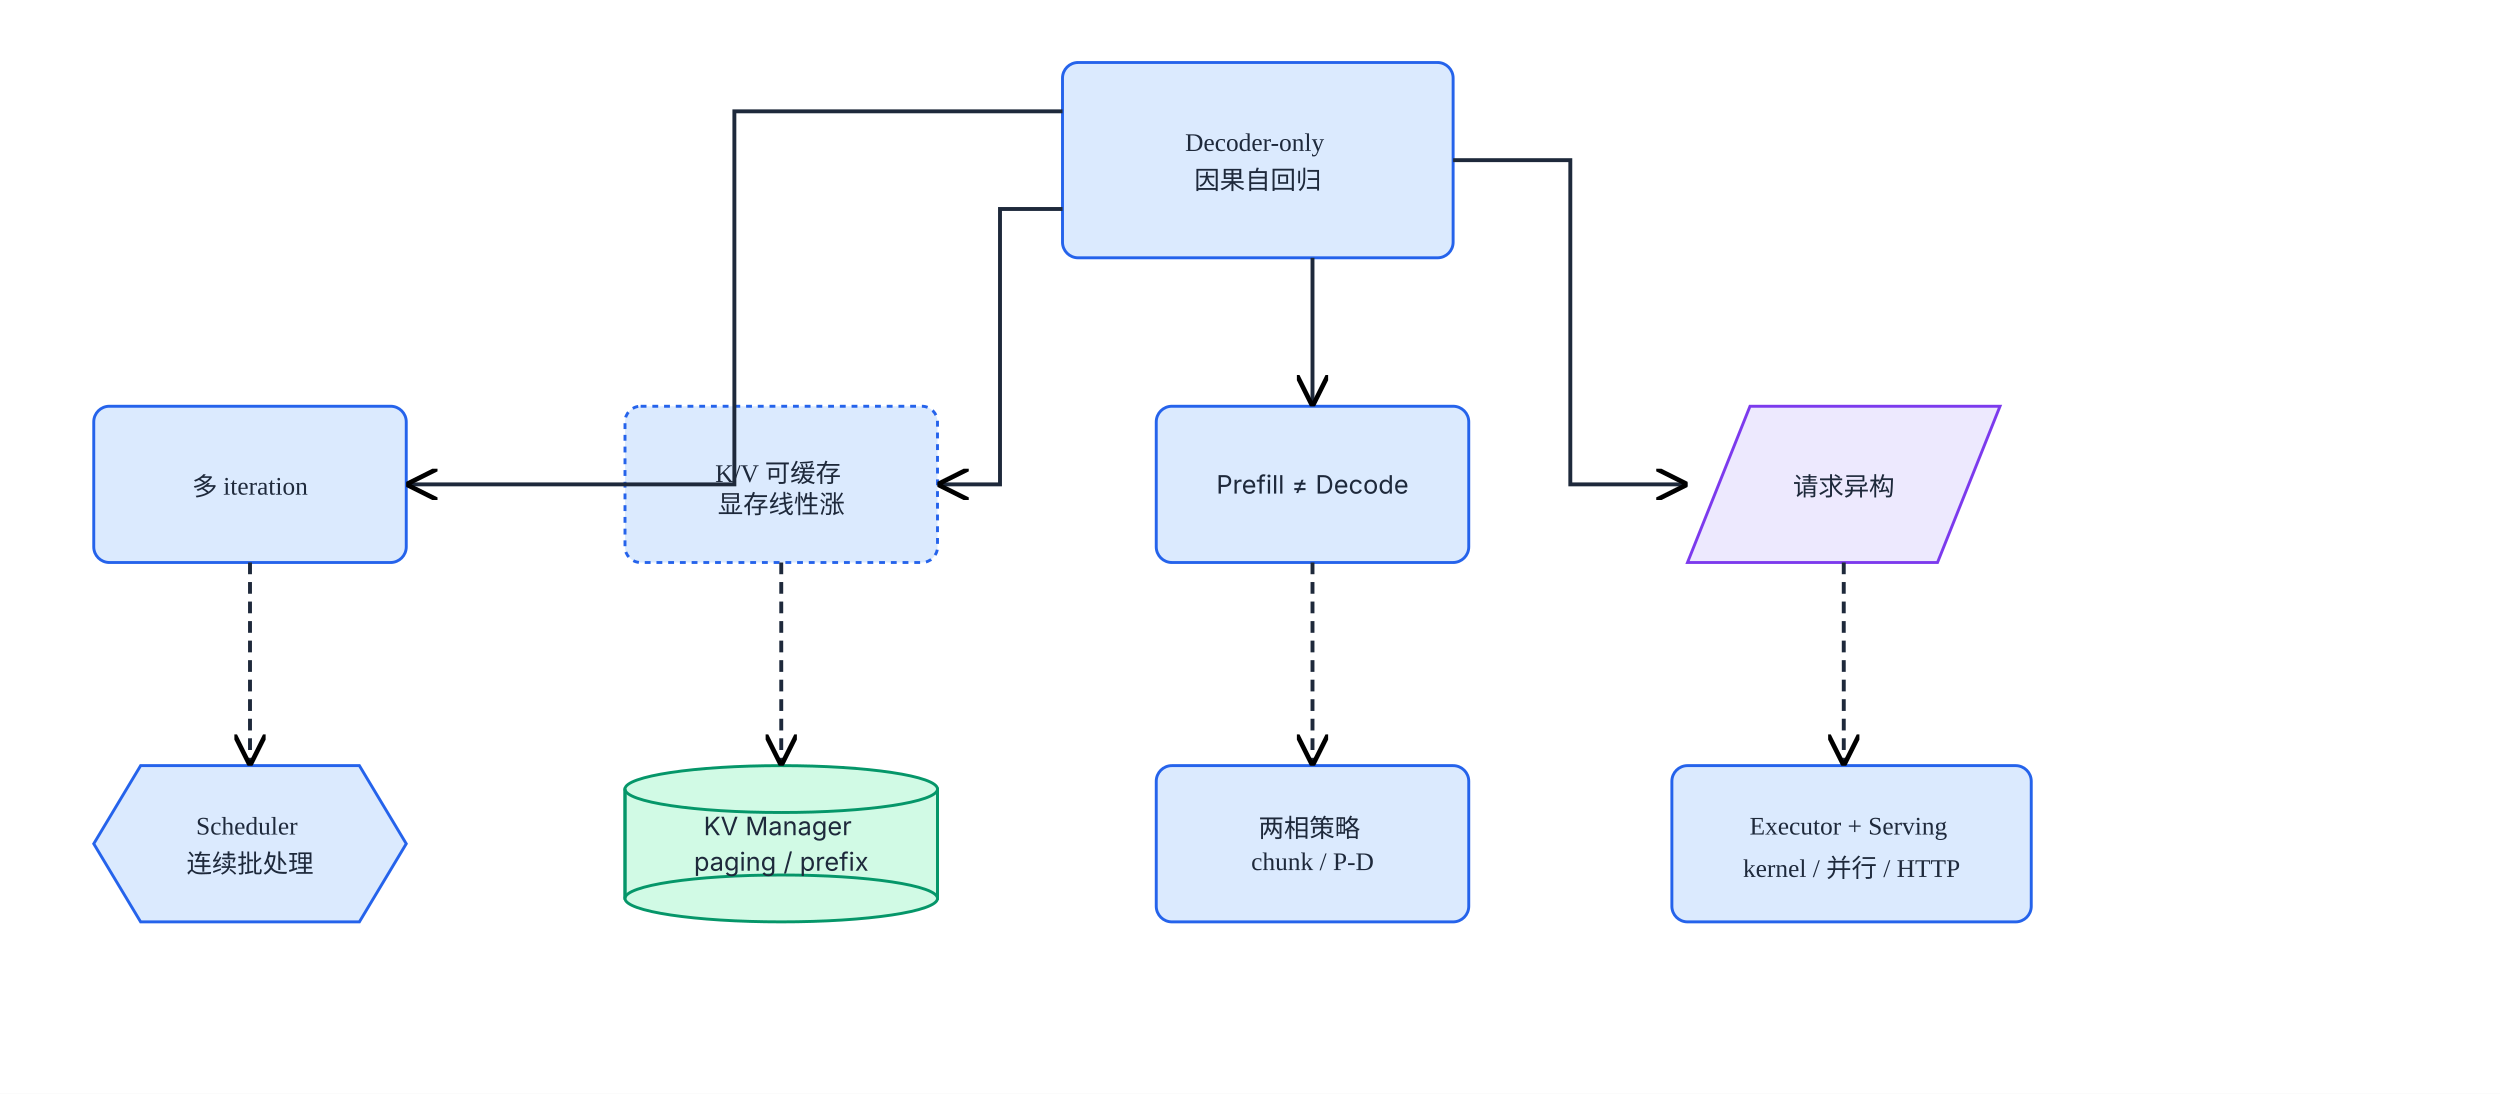
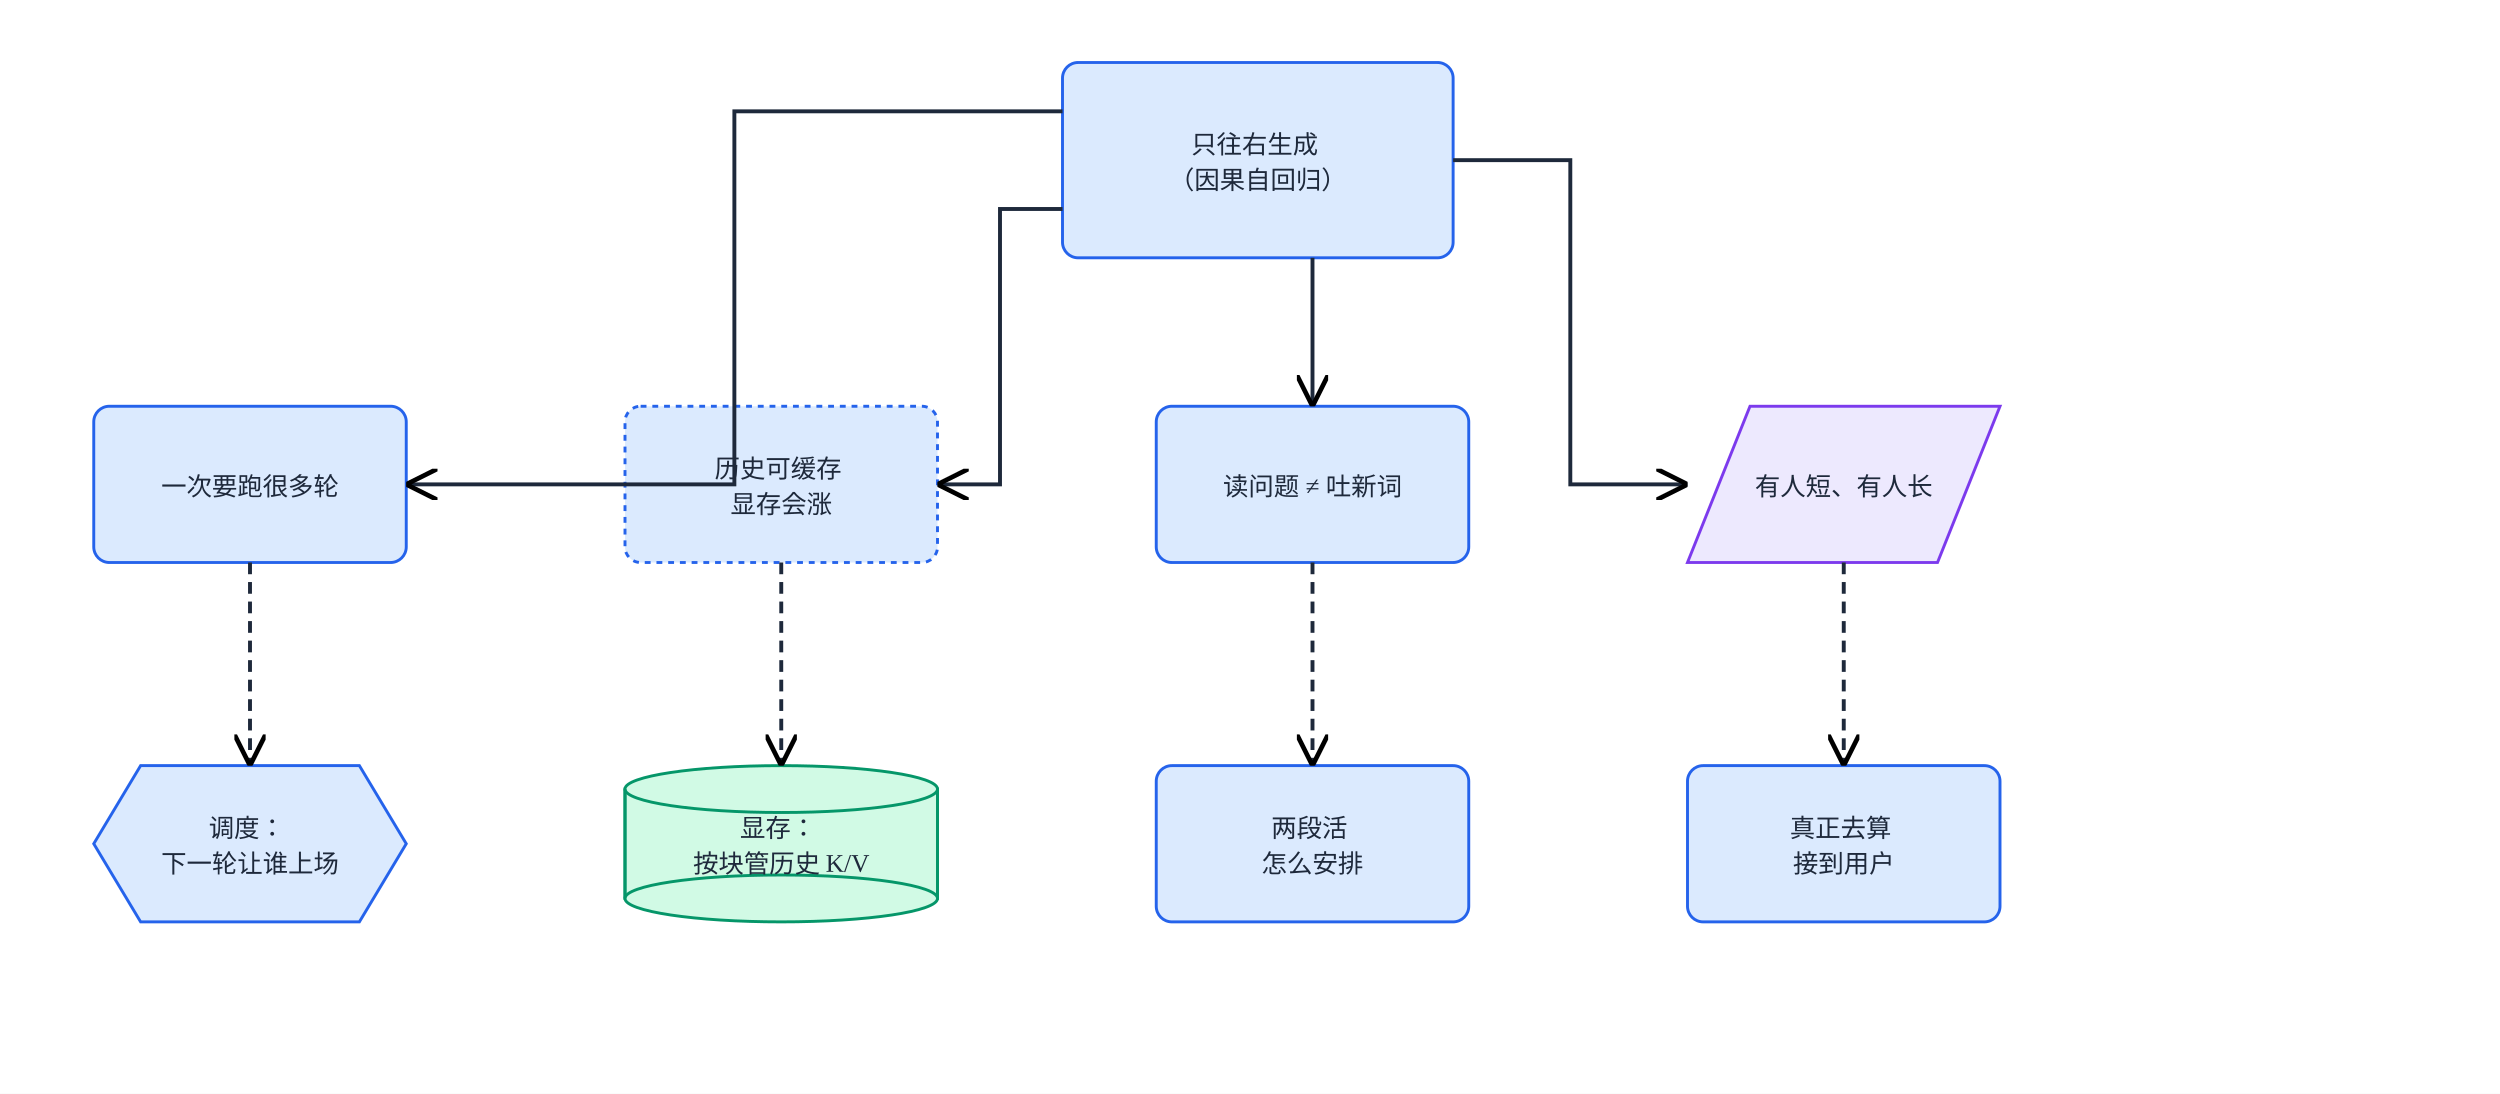
- <svg xmlns="http://www.w3.org/2000/svg" width="1280" height="560" viewBox="0 0 1280 560" data-drawio="PG14R3JhcGhNb2RlbCBkeD0iMTEyMCIgZHk9IjcyMCIgZ3JpZD0iMSIgZ3JpZFNpemU9IjgiIGd1aWRlcz0iMSIgdG9vbHRpcHM9IjEiIGNvbm5lY3Q9IjEiIGFycm93cz0iMSIgZm9sZD0iMSIgcGFnZT0iMSIgcGFnZVNjYWxlPSIxIiBwYWdlV2lkdGg9IjEyODAiIHBhZ2VIZWlnaHQ9IjU2MCIgbWF0aD0iMSIgYmFja2dyb3VuZD0iI0ZGRkZGRiI+PHJvb3Q+PG14Q2VsbCBpZD0iMCIvPjxteENlbGwgaWQ9IjEiIHBhcmVudD0iMCIvPjxteENlbGwgaWQ9IjIiIHZhbHVlPSJEZWNvZGVyLW9ubHkmbHQ7YnImZ3Q75Zug5p6c6Ieq5Zue5b2SIiBzdHlsZT0icm91bmRlZD0xO2FyY1NpemU9ODtodG1sPTE7d2hpdGVTcGFjZT13cmFwO2ZpbGxDb2xvcj0jREJFQUZFO3N0cm9rZUNvbG9yPSMyNTYzRUI7c3Ryb2tlV2lkdGg9MS41O2ZvbnRDb2xvcj0jMUUyOTNCO2ZvbnRTaXplPTEzO2ZvbnRGYW1pbHk9VGltZXMgTmV3IFJvbWFuLFNpbVN1bjt2ZXJ0aWNhbEFsaWduPW1pZGRsZTthbGlnbj1jZW50ZXIiIHZlcnRleD0iMSIgcGFyZW50PSIxIj48bXhHZW9tZXRyeSB4PSI1NDQiIHk9IjMyIiB3aWR0aD0iMjAwIiBoZWlnaHQ9IjEwMCIgYXM9Imdlb21ldHJ5Ii8+PC9teENlbGw+PG14Q2VsbCBpZD0iMyIgdmFsdWU9IuWkmiBpdGVyYXRpb24iIHN0eWxlPSJyb3VuZGVkPTE7YXJjU2l6ZT04O2h0bWw9MTt3aGl0ZVNwYWNlPXdyYXA7ZmlsbENvbG9yPSNEQkVBRkU7c3Ryb2tlQ29sb3I9IzI1NjNFQjtzdHJva2VXaWR0aD0xLjU7Zm9udENvbG9yPSMxRTI5M0I7Zm9udFNpemU9MTM7Zm9udEZhbWlseT1UaW1lcyBOZXcgUm9tYW4sU2ltU3VuO3ZlcnRpY2FsQWxpZ249bWlkZGxlO2FsaWduPWNlbnRlciIgdmVydGV4PSIxIiBwYXJlbnQ9IjEiPjxteEdlb21ldHJ5IHg9IjQ4IiB5PSIyMDgiIHdpZHRoPSIxNjAiIGhlaWdodD0iODAiIGFzPSJnZW9tZXRyeSIvPjwvbXhDZWxsPjxteENlbGwgaWQ9IjQiIHZhbHVlPSJLL1Yg5Y+v57yT5a2YJmx0O2JyJmd0O+aYvuWtmOe6v+aAp+a2qCIgc3R5bGU9InJvdW5kZWQ9MTthcmNTaXplPTg7ZGFzaGVkPTE7aHRtbD0xO3doaXRlU3BhY2U9d3JhcDtmaWxsQ29sb3I9I0RCRUFGRTtzdHJva2VDb2xvcj0jMjU2M0VCO3N0cm9rZVdpZHRoPTEuNTtmb250Q29sb3I9IzFFMjkzQjtmb250U2l6ZT0xMztmb250RmFtaWx5PVRpbWVzIE5ldyBSb21hbixTaW1TdW47dmVydGljYWxBbGlnbj1taWRkbGU7YWxpZ249Y2VudGVyIiB2ZXJ0ZXg9IjEiIHBhcmVudD0iMSI+PG14R2VvbWV0cnkgeD0iMzIwIiB5PSIyMDgiIHdpZHRoPSIxNjAiIGhlaWdodD0iODAiIGFzPSJnZW9tZXRyeSIvPjwvbXhDZWxsPjxteENlbGwgaWQ9IjUiIHZhbHVlPSJQcmVmaWxsIOKJoCBEZWNvZGUiIHN0eWxlPSJyb3VuZGVkPTE7YXJjU2l6ZT04O2h0bWw9MTt3aGl0ZVNwYWNlPXdyYXA7ZmlsbENvbG9yPSNEQkVBRkU7c3Ryb2tlQ29sb3I9IzI1NjNFQjtzdHJva2VXaWR0aD0xLjU7Zm9udENvbG9yPSMxRTI5M0I7Zm9udFNpemU9MTM7Zm9udEZhbWlseT1JbnRlciwgUm9ib3RvLCBzeXN0ZW0tdWksIC1hcHBsZS1zeXN0ZW0sIHNhbnMtc2VyaWY7dmVydGljYWxBbGlnbj1taWRkbGU7YWxpZ249Y2VudGVyIiB2ZXJ0ZXg9IjEiIHBhcmVudD0iMSI+PG14R2VvbWV0cnkgeD0iNTkyIiB5PSIyMDgiIHdpZHRoPSIxNjAiIGhlaWdodD0iODAiIGFzPSJnZW9tZXRyeSIvPjwvbXhDZWxsPjxteENlbGwgaWQ9IjYiIHZhbHVlPSLor7fmsYLlvILmnoQiIHN0eWxlPSJzaGFwZT1wYXJhbGxlbG9ncmFtO3BlcmltZXRlcj1wYXJhbGxlbG9ncmFtUGVyaW1ldGVyO2ZpeGVkU2l6ZT0xO2h0bWw9MTt3aGl0ZVNwYWNlPXdyYXA7ZmlsbENvbG9yPSNFREU5RkU7c3Ryb2tlQ29sb3I9IzdDM0FFRDtzdHJva2VXaWR0aD0xLjU7Zm9udENvbG9yPSMxRTI5M0I7Zm9udFNpemU9MTM7Zm9udEZhbWlseT1UaW1lcyBOZXcgUm9tYW4sU2ltU3VuO3ZlcnRpY2FsQWxpZ249bWlkZGxlO2FsaWduPWNlbnRlciIgdmVydGV4PSIxIiBwYXJlbnQ9IjEiPjxteEdlb21ldHJ5IHg9Ijg2NCIgeT0iMjA4IiB3aWR0aD0iMTYwIiBoZWlnaHQ9IjgwIiBhcz0iZ2VvbWV0cnkiLz48L214Q2VsbD48bXhDZWxsIGlkPSI3IiB2YWx1ZT0iU2NoZWR1bGVyJmx0O2JyJmd0O+i/nue7reaJueWkhOeQhiIgc3R5bGU9InNoYXBlPWhleGFnb247cGVyaW1ldGVyPWhleGFnb25QZXJpbWV0ZXIyO2h0bWw9MTt3aGl0ZVNwYWNlPXdyYXA7ZmlsbENvbG9yPSNEQkVBRkU7c3Ryb2tlQ29sb3I9IzI1NjNFQjtzdHJva2VXaWR0aD0xLjU7Zm9udENvbG9yPSMxRTI5M0I7Zm9udFNpemU9MTM7Zm9udEZhbWlseT1UaW1lcyBOZXcgUm9tYW4sU2ltU3VuO3ZlcnRpY2FsQWxpZ249bWlkZGxlO2FsaWduPWNlbnRlciIgdmVydGV4PSIxIiBwYXJlbnQ9IjEiPjxteEdlb21ldHJ5IHg9IjQ4IiB5PSIzOTIiIHdpZHRoPSIxNjAiIGhlaWdodD0iODAiIGFzPSJnZW9tZXRyeSIvPjwvbXhDZWxsPjxteENlbGwgaWQ9IjgiIHZhbHVlPSJLViBNYW5hZ2VyJmx0O2JyJmd0O3BhZ2luZyAvIHByZWZpeCIgc3R5bGU9InNoYXBlPWN5bGluZGVyMztib3VuZGVkTGJsPTE7YmFja2dyb3VuZE91dGxpbmU9MTtzaXplPTE1O2h0bWw9MTt3aGl0ZVNwYWNlPXdyYXA7ZmlsbENvbG9yPSNEMUZBRTU7c3Ryb2tlQ29sb3I9IzA1OTY2OTtzdHJva2VXaWR0aD0xLjU7Zm9udENvbG9yPSMxRTI5M0I7Zm9udFNpemU9MTM7Zm9udEZhbWlseT1JbnRlciwgUm9ib3RvLCBzeXN0ZW0tdWksIC1hcHBsZS1zeXN0ZW0sIHNhbnMtc2VyaWY7dmVydGljYWxBbGlnbj1taWRkbGU7YWxpZ249Y2VudGVyIiB2ZXJ0ZXg9IjEiIHBhcmVudD0iMSI+PG14R2VvbWV0cnkgeD0iMzIwIiB5PSIzOTIiIHdpZHRoPSIxNjAiIGhlaWdodD0iODAiIGFzPSJnZW9tZXRyeSIvPjwvbXhDZWxsPjxteENlbGwgaWQ9IjkiIHZhbHVlPSLkuKTnm7jnrZbnlaUmbHQ7YnImZ3Q7Y2h1bmsgLyBQLUQiIHN0eWxlPSJyb3VuZGVkPTE7YXJjU2l6ZT04O2h0bWw9MTt3aGl0ZVNwYWNlPXdyYXA7ZmlsbENvbG9yPSNEQkVBRkU7c3Ryb2tlQ29sb3I9IzI1NjNFQjtzdHJva2VXaWR0aD0xLjU7Zm9udENvbG9yPSMxRTI5M0I7Zm9udFNpemU9MTM7Zm9udEZhbWlseT1UaW1lcyBOZXcgUm9tYW4sU2ltU3VuO3ZlcnRpY2FsQWxpZ249bWlkZGxlO2FsaWduPWNlbnRlciIgdmVydGV4PSIxIiBwYXJlbnQ9IjEiPjxteEdlb21ldHJ5IHg9IjU5MiIgeT0iMzkyIiB3aWR0aD0iMTYwIiBoZWlnaHQ9IjgwIiBhcz0iZ2VvbWV0cnkiLz48L214Q2VsbD48bXhDZWxsIGlkPSIxMCIgdmFsdWU9IkV4ZWN1dG9yICsgU2VydmluZyZsdDticiZndDtrZXJuZWwgLyDlubbooYwgLyBIVFRQIiBzdHlsZT0icm91bmRlZD0xO2FyY1NpemU9ODtodG1sPTE7d2hpdGVTcGFjZT13cmFwO2ZpbGxDb2xvcj0jREJFQUZFO3N0cm9rZUNvbG9yPSMyNTYzRUI7c3Ryb2tlV2lkdGg9MS41O2ZvbnRDb2xvcj0jMUUyOTNCO2ZvbnRTaXplPTEzO2ZvbnRGYW1pbHk9VGltZXMgTmV3IFJvbWFuLFNpbVN1bjt2ZXJ0aWNhbEFsaWduPW1pZGRsZTthbGlnbj1jZW50ZXIiIHZlcnRleD0iMSIgcGFyZW50PSIxIj48bXhHZW9tZXRyeSB4PSI4NTYiIHk9IjM5MiIgd2lkdGg9IjE4NCIgaGVpZ2h0PSI4MCIgYXM9Imdlb21ldHJ5Ii8+PC9teENlbGw+PG14Q2VsbCBpZD0iMTEiIHZhbHVlPSIiIHN0eWxlPSJlZGdlU3R5bGU9b3J0aG9nb25hbEVkZ2VTdHlsZTtyb3VuZGVkPTA7b3J0aG9nb25hbExvb3A9MTtqZXR0eVNpemU9YXV0bztodG1sPTE7c3Ryb2tlQ29sb3I9IzFFMjkzQjtzdHJva2VXaWR0aD0yO2VuZEFycm93PW9wZW47ZW5kRmlsbD0wO2VuZFNpemU9MTI7ZXhpdFg9MDtleGl0WT0wLjI1O2V4aXREeD0wO2V4aXREeT0wO2VudHJ5WD0xO2VudHJ5WT0wLjU7ZW50cnlEeD0wO2VudHJ5RHk9MDtqdW1wU3R5bGU9YXJjO2p1bXBTaXplPTgiIGVkZ2U9IjEiIHBhcmVudD0iMSIgc291cmNlPSIyIiB0YXJnZXQ9IjMiPjxteEdlb21ldHJ5IHJlbGF0aXZlPSIxIiBhcz0iZ2VvbWV0cnkiPjwvbXhHZW9tZXRyeT48L214Q2VsbD48bXhDZWxsIGlkPSIxMiIgdmFsdWU9IiIgc3R5bGU9ImVkZ2VTdHlsZT1vcnRob2dvbmFsRWRnZVN0eWxlO3JvdW5kZWQ9MDtvcnRob2dvbmFsTG9vcD0xO2pldHR5U2l6ZT1hdXRvO2h0bWw9MTtzdHJva2VDb2xvcj0jMUUyOTNCO3N0cm9rZVdpZHRoPTI7ZW5kQXJyb3c9b3BlbjtlbmRGaWxsPTA7ZW5kU2l6ZT0xMjtleGl0WD0wO2V4aXRZPTAuNzU7ZXhpdER4PTA7ZXhpdER5PTA7ZW50cnlYPTE7ZW50cnlZPTAuNTtlbnRyeUR4PTA7ZW50cnlEeT0wO2p1bXBTdHlsZT1hcmM7anVtcFNpemU9OCIgZWRnZT0iMSIgcGFyZW50PSIxIiBzb3VyY2U9IjIiIHRhcmdldD0iNCI+PG14R2VvbWV0cnkgcmVsYXRpdmU9IjEiIGFzPSJnZW9tZXRyeSI+PC9teEdlb21ldHJ5PjwvbXhDZWxsPjxteENlbGwgaWQ9IjEzIiB2YWx1ZT0iIiBzdHlsZT0iZWRnZVN0eWxlPW9ydGhvZ29uYWxFZGdlU3R5bGU7cm91bmRlZD0wO29ydGhvZ29uYWxMb29wPTE7amV0dHlTaXplPWF1dG87aHRtbD0xO3N0cm9rZUNvbG9yPSMxRTI5M0I7c3Ryb2tlV2lkdGg9MjtlbmRBcnJvdz1vcGVuO2VuZEZpbGw9MDtlbmRTaXplPTEyO2V4aXRYPTAuNjQ7ZXhpdFk9MTtleGl0RHg9MDtleGl0RHk9MDtlbnRyeVg9MC41O2VudHJ5WT0wO2VudHJ5RHg9MDtlbnRyeUR5PTA7anVtcFN0eWxlPWFyYztqdW1wU2l6ZT04IiBlZGdlPSIxIiBwYXJlbnQ9IjEiIHNvdXJjZT0iMiIgdGFyZ2V0PSI1Ij48bXhHZW9tZXRyeSByZWxhdGl2ZT0iMSIgYXM9Imdlb21ldHJ5Ij48L214R2VvbWV0cnk+PC9teENlbGw+PG14Q2VsbCBpZD0iMTQiIHZhbHVlPSIiIHN0eWxlPSJlZGdlU3R5bGU9b3J0aG9nb25hbEVkZ2VTdHlsZTtyb3VuZGVkPTA7b3J0aG9nb25hbExvb3A9MTtqZXR0eVNpemU9YXV0bztodG1sPTE7c3Ryb2tlQ29sb3I9IzFFMjkzQjtzdHJva2VXaWR0aD0yO2VuZEFycm93PW9wZW47ZW5kRmlsbD0wO2VuZFNpemU9MTI7ZXhpdFg9MTtleGl0WT0wLjU7ZXhpdER4PTA7ZXhpdER5PTA7ZW50cnlYPTA7ZW50cnlZPTAuNTtlbnRyeUR4PTA7ZW50cnlEeT0wO2p1bXBTdHlsZT1hcmM7anVtcFNpemU9OCIgZWRnZT0iMSIgcGFyZW50PSIxIiBzb3VyY2U9IjIiIHRhcmdldD0iNiI+PG14R2VvbWV0cnkgcmVsYXRpdmU9IjEiIGFzPSJnZW9tZXRyeSI+PC9teEdlb21ldHJ5PjwvbXhDZWxsPjxteENlbGwgaWQ9IjE1IiB2YWx1ZT0iIiBzdHlsZT0iZWRnZVN0eWxlPW9ydGhvZ29uYWxFZGdlU3R5bGU7cm91bmRlZD0wO29ydGhvZ29uYWxMb29wPTE7amV0dHlTaXplPWF1dG87aHRtbD0xO3N0cm9rZUNvbG9yPSMxRTI5M0I7c3Ryb2tlV2lkdGg9MjtlbmRBcnJvdz1vcGVuO2VuZEZpbGw9MDtlbmRTaXplPTEyO2V4aXRYPTAuNTtleGl0WT0xO2V4aXREeD0wO2V4aXREeT0wO2VudHJ5WD0wLjU7ZW50cnlZPTA7ZW50cnlEeD0wO2VudHJ5RHk9MDtkYXNoZWQ9MTtkYXNoUGF0dGVybj02IDQ7anVtcFN0eWxlPWFyYztqdW1wU2l6ZT04IiBlZGdlPSIxIiBwYXJlbnQ9IjEiIHNvdXJjZT0iMyIgdGFyZ2V0PSI3Ij48bXhHZW9tZXRyeSByZWxhdGl2ZT0iMSIgYXM9Imdlb21ldHJ5Ij48L214R2VvbWV0cnk+PC9teENlbGw+PG14Q2VsbCBpZD0iMTYiIHZhbHVlPSIiIHN0eWxlPSJlZGdlU3R5bGU9b3J0aG9nb25hbEVkZ2VTdHlsZTtyb3VuZGVkPTA7b3J0aG9nb25hbExvb3A9MTtqZXR0eVNpemU9YXV0bztodG1sPTE7c3Ryb2tlQ29sb3I9IzFFMjkzQjtzdHJva2VXaWR0aD0yO2VuZEFycm93PW9wZW47ZW5kRmlsbD0wO2VuZFNpemU9MTI7ZXhpdFg9MC41O2V4aXRZPTE7ZXhpdER4PTA7ZXhpdER5PTA7ZW50cnlYPTAuNTtlbnRyeVk9MDtlbnRyeUR4PTA7ZW50cnlEeT0wO2Rhc2hlZD0xO2Rhc2hQYXR0ZXJuPTYgNDtqdW1wU3R5bGU9YXJjO2p1bXBTaXplPTgiIGVkZ2U9IjEiIHBhcmVudD0iMSIgc291cmNlPSI0IiB0YXJnZXQ9IjgiPjxteEdlb21ldHJ5IHJlbGF0aXZlPSIxIiBhcz0iZ2VvbWV0cnkiPjwvbXhHZW9tZXRyeT48L214Q2VsbD48bXhDZWxsIGlkPSIxNyIgdmFsdWU9IiIgc3R5bGU9ImVkZ2VTdHlsZT1vcnRob2dvbmFsRWRnZVN0eWxlO3JvdW5kZWQ9MDtvcnRob2dvbmFsTG9vcD0xO2pldHR5U2l6ZT1hdXRvO2h0bWw9MTtzdHJva2VDb2xvcj0jMUUyOTNCO3N0cm9rZVdpZHRoPTI7ZW5kQXJyb3c9b3BlbjtlbmRGaWxsPTA7ZW5kU2l6ZT0xMjtleGl0WD0wLjU7ZXhpdFk9MTtleGl0RHg9MDtleGl0RHk9MDtlbnRyeVg9MC41O2VudHJ5WT0wO2VudHJ5RHg9MDtlbnRyeUR5PTA7ZGFzaGVkPTE7ZGFzaFBhdHRlcm49NiA0O2p1bXBTdHlsZT1hcmM7anVtcFNpemU9OCIgZWRnZT0iMSIgcGFyZW50PSIxIiBzb3VyY2U9IjUiIHRhcmdldD0iOSI+PG14R2VvbWV0cnkgcmVsYXRpdmU9IjEiIGFzPSJnZW9tZXRyeSI+PC9teEdlb21ldHJ5PjwvbXhDZWxsPjxteENlbGwgaWQ9IjE4IiB2YWx1ZT0iIiBzdHlsZT0iZWRnZVN0eWxlPW9ydGhvZ29uYWxFZGdlU3R5bGU7cm91bmRlZD0wO29ydGhvZ29uYWxMb29wPTE7amV0dHlTaXplPWF1dG87aHRtbD0xO3N0cm9rZUNvbG9yPSMxRTI5M0I7c3Ryb2tlV2lkdGg9MjtlbmRBcnJvdz1vcGVuO2VuZEZpbGw9MDtlbmRTaXplPTEyO2V4aXRYPTAuNTtleGl0WT0xO2V4aXREeD0wO2V4aXREeT0wO2VudHJ5WD0wLjQ3ODM7ZW50cnlZPTA7ZW50cnlEeD0wO2VudHJ5RHk9MDtkYXNoZWQ9MTtkYXNoUGF0dGVybj02IDQ7anVtcFN0eWxlPWFyYztqdW1wU2l6ZT04IiBlZGdlPSIxIiBwYXJlbnQ9IjEiIHNvdXJjZT0iNiIgdGFyZ2V0PSIxMCI+PG14R2VvbWV0cnkgcmVsYXRpdmU9IjEiIGFzPSJnZW9tZXRyeSI+PC9teEdlb21ldHJ5PjwvbXhDZWxsPjwvcm9vdD48L214R3JhcGhNb2RlbD4=">
+ <svg xmlns="http://www.w3.org/2000/svg" width="1280" height="560" viewBox="0 0 1280 560" data-drawio="PG14R3JhcGhNb2RlbCBkeD0iMTEyMCIgZHk9IjcyMCIgZ3JpZD0iMSIgZ3JpZFNpemU9IjgiIGd1aWRlcz0iMSIgdG9vbHRpcHM9IjEiIGNvbm5lY3Q9IjEiIGFycm93cz0iMSIgZm9sZD0iMSIgcGFnZT0iMSIgcGFnZVNjYWxlPSIxIiBwYWdlV2lkdGg9IjEyODAiIHBhZ2VIZWlnaHQ9IjU2MCIgbWF0aD0iMSIgYmFja2dyb3VuZD0iI0ZGRkZGRiI+PHJvb3Q+PG14Q2VsbCBpZD0iMCIvPjxteENlbGwgaWQ9IjEiIHBhcmVudD0iMCIvPjxteENlbGwgaWQ9IjIiIHZhbHVlPSLlj6rlvoDlj7PnlJ/miJAmbHQ7YnImZ3Q777yI5Zug5p6c6Ieq5Zue5b2S77yJIiBzdHlsZT0icm91bmRlZD0xO2FyY1NpemU9ODtodG1sPTE7d2hpdGVTcGFjZT13cmFwO2ZpbGxDb2xvcj0jREJFQUZFO3N0cm9rZUNvbG9yPSMyNTYzRUI7c3Ryb2tlV2lkdGg9MS41O2ZvbnRDb2xvcj0jMUUyOTNCO2ZvbnRTaXplPTEzO2ZvbnRGYW1pbHk9VGltZXMgTmV3IFJvbWFuLFNpbVN1bjt2ZXJ0aWNhbEFsaWduPW1pZGRsZTthbGlnbj1jZW50ZXIiIHZlcnRleD0iMSIgcGFyZW50PSIxIj48bXhHZW9tZXRyeSB4PSI1NDQiIHk9IjMyIiB3aWR0aD0iMjAwIiBoZWlnaHQ9IjEwMCIgYXM9Imdlb21ldHJ5Ii8+PC9teENlbGw+PG14Q2VsbCBpZD0iMyIgdmFsdWU9IuS4gOasoeimgei3keW+iOWkmui9riIgc3R5bGU9InJvdW5kZWQ9MTthcmNTaXplPTg7aHRtbD0xO3doaXRlU3BhY2U9d3JhcDtmaWxsQ29sb3I9I0RCRUFGRTtzdHJva2VDb2xvcj0jMjU2M0VCO3N0cm9rZVdpZHRoPTEuNTtmb250Q29sb3I9IzFFMjkzQjtmb250U2l6ZT0xMztmb250RmFtaWx5PVRpbWVzIE5ldyBSb21hbixTaW1TdW47dmVydGljYWxBbGlnbj1taWRkbGU7YWxpZ249Y2VudGVyIiB2ZXJ0ZXg9IjEiIHBhcmVudD0iMSI+PG14R2VvbWV0cnkgeD0iNDgiIHk9IjIwOCIgd2lkdGg9IjE2MCIgaGVpZ2h0PSI4MCIgYXM9Imdlb21ldHJ5Ii8+PC9teENlbGw+PG14Q2VsbCBpZD0iNCIgdmFsdWU9IuWOhuWPsuWPr+e8k+WtmCZsdDticiZndDvmmL7lrZjkvJrmtqgiIHN0eWxlPSJyb3VuZGVkPTE7YXJjU2l6ZT04O2Rhc2hlZD0xO2h0bWw9MTt3aGl0ZVNwYWNlPXdyYXA7ZmlsbENvbG9yPSNEQkVBRkU7c3Ryb2tlQ29sb3I9IzI1NjNFQjtzdHJva2VXaWR0aD0xLjU7Zm9udENvbG9yPSMxRTI5M0I7Zm9udFNpemU9MTM7Zm9udEZhbWlseT1UaW1lcyBOZXcgUm9tYW4sU2ltU3VuO3ZlcnRpY2FsQWxpZ249bWlkZGxlO2FsaWduPWNlbnRlciIgdmVydGV4PSIxIiBwYXJlbnQ9IjEiPjxteEdlb21ldHJ5IHg9IjMyMCIgeT0iMjA4IiB3aWR0aD0iMTYwIiBoZWlnaHQ9IjgwIiBhcz0iZ2VvbWV0cnkiLz48L214Q2VsbD48bXhDZWxsIGlkPSI1IiB2YWx1ZT0i6K+76Zeu6aKYIOKJoCDlkJDmlrDor40iIHN0eWxlPSJyb3VuZGVkPTE7YXJjU2l6ZT04O2h0bWw9MTt3aGl0ZVNwYWNlPXdyYXA7ZmlsbENvbG9yPSNEQkVBRkU7c3Ryb2tlQ29sb3I9IzI1NjNFQjtzdHJva2VXaWR0aD0xLjU7Zm9udENvbG9yPSMxRTI5M0I7Zm9udFNpemU9MTM7Zm9udEZhbWlseT1UaW1lcyBOZXcgUm9tYW4sU2ltU3VuO3ZlcnRpY2FsQWxpZ249bWlkZGxlO2FsaWduPWNlbnRlciIgdmVydGV4PSIxIiBwYXJlbnQ9IjEiPjxteEdlb21ldHJ5IHg9IjU5MiIgeT0iMjA4IiB3aWR0aD0iMTYwIiBoZWlnaHQ9IjgwIiBhcz0iZ2VvbWV0cnkiLz48L214Q2VsbD48bXhDZWxsIGlkPSI2IiB2YWx1ZT0i5pyJ5Lq655+t44CB5pyJ5Lq66ZW/IiBzdHlsZT0ic2hhcGU9cGFyYWxsZWxvZ3JhbTtwZXJpbWV0ZXI9cGFyYWxsZWxvZ3JhbVBlcmltZXRlcjtmaXhlZFNpemU9MTtodG1sPTE7d2hpdGVTcGFjZT13cmFwO2ZpbGxDb2xvcj0jRURFOUZFO3N0cm9rZUNvbG9yPSM3QzNBRUQ7c3Ryb2tlV2lkdGg9MS41O2ZvbnRDb2xvcj0jMUUyOTNCO2ZvbnRTaXplPTEzO2ZvbnRGYW1pbHk9VGltZXMgTmV3IFJvbWFuLFNpbVN1bjt2ZXJ0aWNhbEFsaWduPW1pZGRsZTthbGlnbj1jZW50ZXIiIHZlcnRleD0iMSIgcGFyZW50PSIxIj48bXhHZW9tZXRyeSB4PSI4NjQiIHk9IjIwOCIgd2lkdGg9IjE2MCIgaGVpZ2h0PSI4MCIgYXM9Imdlb21ldHJ5Ii8+PC9teENlbGw+PG14Q2VsbCBpZD0iNyIgdmFsdWU9Iuiwg+W6pu+8miZsdDticiZndDvkuIvkuIDova7orqnosIHkuIrlnLoiIHN0eWxlPSJzaGFwZT1oZXhhZ29uO3BlcmltZXRlcj1oZXhhZ29uUGVyaW1ldGVyMjtodG1sPTE7d2hpdGVTcGFjZT13cmFwO2ZpbGxDb2xvcj0jREJFQUZFO3N0cm9rZUNvbG9yPSMyNTYzRUI7c3Ryb2tlV2lkdGg9MS41O2ZvbnRDb2xvcj0jMUUyOTNCO2ZvbnRTaXplPTEzO2ZvbnRGYW1pbHk9VGltZXMgTmV3IFJvbWFuLFNpbVN1bjt2ZXJ0aWNhbEFsaWduPW1pZGRsZTthbGlnbj1jZW50ZXIiIHZlcnRleD0iMSIgcGFyZW50PSIxIj48bXhHZW9tZXRyeSB4PSI0OCIgeT0iMzkyIiB3aWR0aD0iMTYwIiBoZWlnaHQ9IjgwIiBhcz0iZ2VvbWV0cnkiLz48L214Q2VsbD48bXhDZWxsIGlkPSI4IiB2YWx1ZT0i5pi+5a2Y77yaJmx0O2JyJmd0O+aMieWdl+euoeWOhuWPsiBLL1YiIHN0eWxlPSJzaGFwZT1jeWxpbmRlcjM7Ym91bmRlZExibD0xO2JhY2tncm91bmRPdXRsaW5lPTE7c2l6ZT0xNTtodG1sPTE7d2hpdGVTcGFjZT13cmFwO2ZpbGxDb2xvcj0jRDFGQUU1O3N0cm9rZUNvbG9yPSMwNTk2Njk7c3Ryb2tlV2lkdGg9MS41O2ZvbnRDb2xvcj0jMUUyOTNCO2ZvbnRTaXplPTEzO2ZvbnRGYW1pbHk9VGltZXMgTmV3IFJvbWFuLFNpbVN1bjt2ZXJ0aWNhbEFsaWduPW1pZGRsZTthbGlnbj1jZW50ZXIiIHZlcnRleD0iMSIgcGFyZW50PSIxIj48bXhHZW9tZXRyeSB4PSIzMjAiIHk9IjM5MiIgd2lkdGg9IjE2MCIgaGVpZ2h0PSI4MCIgYXM9Imdlb21ldHJ5Ii8+PC9teENlbGw+PG14Q2VsbCBpZD0iOSIgdmFsdWU9IuS4pOautea0uyZsdDticiZndDvmgI7kuYjlronmjpIiIHN0eWxlPSJyb3VuZGVkPTE7YXJjU2l6ZT04O2h0bWw9MTt3aGl0ZVNwYWNlPXdyYXA7ZmlsbENvbG9yPSNEQkVBRkU7c3Ryb2tlQ29sb3I9IzI1NjNFQjtzdHJva2VXaWR0aD0xLjU7Zm9udENvbG9yPSMxRTI5M0I7Zm9udFNpemU9MTM7Zm9udEZhbWlseT1UaW1lcyBOZXcgUm9tYW4sU2ltU3VuO3ZlcnRpY2FsQWxpZ249bWlkZGxlO2FsaWduPWNlbnRlciIgdmVydGV4PSIxIiBwYXJlbnQ9IjEiPjxteEdlb21ldHJ5IHg9IjU5MiIgeT0iMzkyIiB3aWR0aD0iMTYwIiBoZWlnaHQ9IjgwIiBhcz0iZ2VvbWV0cnkiLz48L214Q2VsbD48bXhDZWxsIGlkPSIxMCIgdmFsdWU9Iuecn+ato+WOu+eulyZsdDticiZndDvmjqXliLDnlKjmiLciIHN0eWxlPSJyb3VuZGVkPTE7YXJjU2l6ZT04O2h0bWw9MTt3aGl0ZVNwYWNlPXdyYXA7ZmlsbENvbG9yPSNEQkVBRkU7c3Ryb2tlQ29sb3I9IzI1NjNFQjtzdHJva2VXaWR0aD0xLjU7Zm9udENvbG9yPSMxRTI5M0I7Zm9udFNpemU9MTM7Zm9udEZhbWlseT1UaW1lcyBOZXcgUm9tYW4sU2ltU3VuO3ZlcnRpY2FsQWxpZ249bWlkZGxlO2FsaWduPWNlbnRlciIgdmVydGV4PSIxIiBwYXJlbnQ9IjEiPjxteEdlb21ldHJ5IHg9Ijg2NCIgeT0iMzkyIiB3aWR0aD0iMTYwIiBoZWlnaHQ9IjgwIiBhcz0iZ2VvbWV0cnkiLz48L214Q2VsbD48bXhDZWxsIGlkPSIxMSIgdmFsdWU9IiIgc3R5bGU9ImVkZ2VTdHlsZT1vcnRob2dvbmFsRWRnZVN0eWxlO3JvdW5kZWQ9MDtvcnRob2dvbmFsTG9vcD0xO2pldHR5U2l6ZT1hdXRvO2h0bWw9MTtzdHJva2VDb2xvcj0jMUUyOTNCO3N0cm9rZVdpZHRoPTI7ZW5kQXJyb3c9b3BlbjtlbmRGaWxsPTA7ZW5kU2l6ZT0xMjtleGl0WD0wO2V4aXRZPTAuMjU7ZXhpdER4PTA7ZXhpdER5PTA7ZW50cnlYPTE7ZW50cnlZPTAuNTtlbnRyeUR4PTA7ZW50cnlEeT0wO2p1bXBTdHlsZT1hcmM7anVtcFNpemU9OCIgZWRnZT0iMSIgcGFyZW50PSIxIiBzb3VyY2U9IjIiIHRhcmdldD0iMyI+PG14R2VvbWV0cnkgcmVsYXRpdmU9IjEiIGFzPSJnZW9tZXRyeSI+PC9teEdlb21ldHJ5PjwvbXhDZWxsPjxteENlbGwgaWQ9IjEyIiB2YWx1ZT0iIiBzdHlsZT0iZWRnZVN0eWxlPW9ydGhvZ29uYWxFZGdlU3R5bGU7cm91bmRlZD0wO29ydGhvZ29uYWxMb29wPTE7amV0dHlTaXplPWF1dG87aHRtbD0xO3N0cm9rZUNvbG9yPSMxRTI5M0I7c3Ryb2tlV2lkdGg9MjtlbmRBcnJvdz1vcGVuO2VuZEZpbGw9MDtlbmRTaXplPTEyO2V4aXRYPTA7ZXhpdFk9MC43NTtleGl0RHg9MDtleGl0RHk9MDtlbnRyeVg9MTtlbnRyeVk9MC41O2VudHJ5RHg9MDtlbnRyeUR5PTA7anVtcFN0eWxlPWFyYztqdW1wU2l6ZT04IiBlZGdlPSIxIiBwYXJlbnQ9IjEiIHNvdXJjZT0iMiIgdGFyZ2V0PSI0Ij48bXhHZW9tZXRyeSByZWxhdGl2ZT0iMSIgYXM9Imdlb21ldHJ5Ij48L214R2VvbWV0cnk+PC9teENlbGw+PG14Q2VsbCBpZD0iMTMiIHZhbHVlPSIiIHN0eWxlPSJlZGdlU3R5bGU9b3J0aG9nb25hbEVkZ2VTdHlsZTtyb3VuZGVkPTA7b3J0aG9nb25hbExvb3A9MTtqZXR0eVNpemU9YXV0bztodG1sPTE7c3Ryb2tlQ29sb3I9IzFFMjkzQjtzdHJva2VXaWR0aD0yO2VuZEFycm93PW9wZW47ZW5kRmlsbD0wO2VuZFNpemU9MTI7ZXhpdFg9MC42NDtleGl0WT0xO2V4aXREeD0wO2V4aXREeT0wO2VudHJ5WD0wLjU7ZW50cnlZPTA7ZW50cnlEeD0wO2VudHJ5RHk9MDtqdW1wU3R5bGU9YXJjO2p1bXBTaXplPTgiIGVkZ2U9IjEiIHBhcmVudD0iMSIgc291cmNlPSIyIiB0YXJnZXQ9IjUiPjxteEdlb21ldHJ5IHJlbGF0aXZlPSIxIiBhcz0iZ2VvbWV0cnkiPjwvbXhHZW9tZXRyeT48L214Q2VsbD48bXhDZWxsIGlkPSIxNCIgdmFsdWU9IiIgc3R5bGU9ImVkZ2VTdHlsZT1vcnRob2dvbmFsRWRnZVN0eWxlO3JvdW5kZWQ9MDtvcnRob2dvbmFsTG9vcD0xO2pldHR5U2l6ZT1hdXRvO2h0bWw9MTtzdHJva2VDb2xvcj0jMUUyOTNCO3N0cm9rZVdpZHRoPTI7ZW5kQXJyb3c9b3BlbjtlbmRGaWxsPTA7ZW5kU2l6ZT0xMjtleGl0WD0xO2V4aXRZPTAuNTtleGl0RHg9MDtleGl0RHk9MDtlbnRyeVg9MDtlbnRyeVk9MC41O2VudHJ5RHg9MDtlbnRyeUR5PTA7anVtcFN0eWxlPWFyYztqdW1wU2l6ZT04IiBlZGdlPSIxIiBwYXJlbnQ9IjEiIHNvdXJjZT0iMiIgdGFyZ2V0PSI2Ij48bXhHZW9tZXRyeSByZWxhdGl2ZT0iMSIgYXM9Imdlb21ldHJ5Ij48L214R2VvbWV0cnk+PC9teENlbGw+PG14Q2VsbCBpZD0iMTUiIHZhbHVlPSIiIHN0eWxlPSJlZGdlU3R5bGU9b3J0aG9nb25hbEVkZ2VTdHlsZTtyb3VuZGVkPTA7b3J0aG9nb25hbExvb3A9MTtqZXR0eVNpemU9YXV0bztodG1sPTE7c3Ryb2tlQ29sb3I9IzFFMjkzQjtzdHJva2VXaWR0aD0yO2VuZEFycm93PW9wZW47ZW5kRmlsbD0wO2VuZFNpemU9MTI7ZXhpdFg9MC41O2V4aXRZPTE7ZXhpdER4PTA7ZXhpdER5PTA7ZW50cnlYPTAuNTtlbnRyeVk9MDtlbnRyeUR4PTA7ZW50cnlEeT0wO2Rhc2hlZD0xO2Rhc2hQYXR0ZXJuPTYgNDtqdW1wU3R5bGU9YXJjO2p1bXBTaXplPTgiIGVkZ2U9IjEiIHBhcmVudD0iMSIgc291cmNlPSIzIiB0YXJnZXQ9IjciPjxteEdlb21ldHJ5IHJlbGF0aXZlPSIxIiBhcz0iZ2VvbWV0cnkiPjwvbXhHZW9tZXRyeT48L214Q2VsbD48bXhDZWxsIGlkPSIxNiIgdmFsdWU9IiIgc3R5bGU9ImVkZ2VTdHlsZT1vcnRob2dvbmFsRWRnZVN0eWxlO3JvdW5kZWQ9MDtvcnRob2dvbmFsTG9vcD0xO2pldHR5U2l6ZT1hdXRvO2h0bWw9MTtzdHJva2VDb2xvcj0jMUUyOTNCO3N0cm9rZVdpZHRoPTI7ZW5kQXJyb3c9b3BlbjtlbmRGaWxsPTA7ZW5kU2l6ZT0xMjtleGl0WD0wLjU7ZXhpdFk9MTtleGl0RHg9MDtleGl0RHk9MDtlbnRyeVg9MC41O2VudHJ5WT0wO2VudHJ5RHg9MDtlbnRyeUR5PTA7ZGFzaGVkPTE7ZGFzaFBhdHRlcm49NiA0O2p1bXBTdHlsZT1hcmM7anVtcFNpemU9OCIgZWRnZT0iMSIgcGFyZW50PSIxIiBzb3VyY2U9IjQiIHRhcmdldD0iOCI+PG14R2VvbWV0cnkgcmVsYXRpdmU9IjEiIGFzPSJnZW9tZXRyeSI+PC9teEdlb21ldHJ5PjwvbXhDZWxsPjxteENlbGwgaWQ9IjE3IiB2YWx1ZT0iIiBzdHlsZT0iZWRnZVN0eWxlPW9ydGhvZ29uYWxFZGdlU3R5bGU7cm91bmRlZD0wO29ydGhvZ29uYWxMb29wPTE7amV0dHlTaXplPWF1dG87aHRtbD0xO3N0cm9rZUNvbG9yPSMxRTI5M0I7c3Ryb2tlV2lkdGg9MjtlbmRBcnJvdz1vcGVuO2VuZEZpbGw9MDtlbmRTaXplPTEyO2V4aXRYPTAuNTtleGl0WT0xO2V4aXREeD0wO2V4aXREeT0wO2VudHJ5WD0wLjU7ZW50cnlZPTA7ZW50cnlEeD0wO2VudHJ5RHk9MDtkYXNoZWQ9MTtkYXNoUGF0dGVybj02IDQ7anVtcFN0eWxlPWFyYztqdW1wU2l6ZT04IiBlZGdlPSIxIiBwYXJlbnQ9IjEiIHNvdXJjZT0iNSIgdGFyZ2V0PSI5Ij48bXhHZW9tZXRyeSByZWxhdGl2ZT0iMSIgYXM9Imdlb21ldHJ5Ij48L214R2VvbWV0cnk+PC9teENlbGw+PG14Q2VsbCBpZD0iMTgiIHZhbHVlPSIiIHN0eWxlPSJlZGdlU3R5bGU9b3J0aG9nb25hbEVkZ2VTdHlsZTtyb3VuZGVkPTA7b3J0aG9nb25hbExvb3A9MTtqZXR0eVNpemU9YXV0bztodG1sPTE7c3Ryb2tlQ29sb3I9IzFFMjkzQjtzdHJva2VXaWR0aD0yO2VuZEFycm93PW9wZW47ZW5kRmlsbD0wO2VuZFNpemU9MTI7ZXhpdFg9MC41O2V4aXRZPTE7ZXhpdER4PTA7ZXhpdER5PTA7ZW50cnlYPTAuNTtlbnRyeVk9MDtlbnRyeUR4PTA7ZW50cnlEeT0wO2Rhc2hlZD0xO2Rhc2hQYXR0ZXJuPTYgNDtqdW1wU3R5bGU9YXJjO2p1bXBTaXplPTgiIGVkZ2U9IjEiIHBhcmVudD0iMSIgc291cmNlPSI2IiB0YXJnZXQ9IjEwIj48bXhHZW9tZXRyeSByZWxhdGl2ZT0iMSIgYXM9Imdlb21ldHJ5Ij48L214R2VvbWV0cnk+PC9teENlbGw+PC9yb290PjwvbXhHcmFwaE1vZGVsPg==">
  <defs>
    <marker id="arrow-block" viewBox="0 0 10 10" refX="10" refY="5" markerWidth="8" markerHeight="8" orient="auto-start-reverse">
      <path d="M 0 0 L 10 5 L 0 10 Z" fill="currentColor" />
    </marker>
    <marker id="arrow-open" viewBox="0 0 10 10" refX="10" refY="5" markerWidth="8" markerHeight="8" orient="auto-start-reverse">
      <path d="M 0 0 L 10 5 L 0 10" fill="none" stroke="currentColor" stroke-width="1.5" />
    </marker>
    <marker id="arrow-classic" viewBox="0 0 10 10" refX="10" refY="5" markerWidth="8" markerHeight="8" orient="auto-start-reverse">
      <path d="M 0 0 L 10 5 L 0 10 L 3 5 Z" fill="currentColor" />
    </marker>
    <marker id="arrow-diamond" viewBox="0 0 12 12" refX="12" refY="6" markerWidth="10" markerHeight="10" orient="auto-start-reverse">
      <path d="M 0 6 L 6 0 L 12 6 L 6 12 Z" fill="currentColor" />
    </marker>
  </defs>
  <rect width="100%" height="100%" fill="#FFFFFF" />
  <rect x="544" y="32" width="200" height="100" rx="8" fill="#DBEAFE" stroke="#2563EB" stroke-width="1.5" />
  <text x="644" y="82" text-anchor="middle" dominant-baseline="central" font-family="Times New Roman,SimSun" font-size="13" fill="#1E293B">
-     <tspan x="644" dy="-9.1">Decoder-only</tspan>
-     <tspan x="644" dy="18.2">因果自回归</tspan>
+     <tspan x="644" dy="-9.1">只往右生成</tspan>
+     <tspan x="644" dy="18.2">（因果自回归）</tspan>
  </text>
  <rect x="48" y="208" width="160" height="80" rx="8" fill="#DBEAFE" stroke="#2563EB" stroke-width="1.5" />
-   <text x="128" y="248" text-anchor="middle" dominant-baseline="central" font-family="Times New Roman,SimSun" font-size="13" fill="#1E293B">多 iteration</text>
+   <text x="128" y="248" text-anchor="middle" dominant-baseline="central" font-family="Times New Roman,SimSun" font-size="13" fill="#1E293B">一次要跑很多轮</text>
  <rect x="320" y="208" width="160" height="80" rx="8" fill="#DBEAFE" stroke="#2563EB" stroke-width="1.5" stroke-dasharray="3 3" />
  <text x="400" y="248" text-anchor="middle" dominant-baseline="central" font-family="Times New Roman,SimSun" font-size="13" fill="#1E293B">
-     <tspan x="400" dy="-9.1">K/V 可缓存</tspan>
-     <tspan x="400" dy="18.2">显存线性涨</tspan>
+     <tspan x="400" dy="-9.1">历史可缓存</tspan>
+     <tspan x="400" dy="18.2">显存会涨</tspan>
  </text>
  <rect x="592" y="208" width="160" height="80" rx="8" fill="#DBEAFE" stroke="#2563EB" stroke-width="1.5" />
-   <text x="672" y="248" text-anchor="middle" dominant-baseline="central" font-family="Inter, Roboto, system-ui, -apple-system, sans-serif" font-size="13" fill="#1E293B">Prefill ≠ Decode</text>
+   <text x="672" y="248" text-anchor="middle" dominant-baseline="central" font-family="Times New Roman,SimSun" font-size="13" fill="#1E293B">读问题 ≠ 吐新词</text>
  <polygon points="896,208 1024,208 992,288 864,288" fill="#EDE9FE" stroke="#7C3AED" stroke-width="1.5" />
-   <text x="944" y="248" text-anchor="middle" dominant-baseline="central" font-family="Times New Roman,SimSun" font-size="13" fill="#1E293B">请求异构</text>
+   <text x="944" y="248" text-anchor="middle" dominant-baseline="central" font-family="Times New Roman,SimSun" font-size="13" fill="#1E293B">有人短、有人长</text>
  <polygon points="72,392 184,392 208,432 184,472 72,472 48,432" fill="#DBEAFE" stroke="#2563EB" stroke-width="1.5" />
  <text x="128" y="432" text-anchor="middle" dominant-baseline="central" font-family="Times New Roman,SimSun" font-size="13" fill="#1E293B">
-     <tspan x="128" dy="-9.1">Scheduler</tspan>
-     <tspan x="128" dy="18.2">连续批处理</tspan>
+     <tspan x="128" dy="-9.1">调度：</tspan>
+     <tspan x="128" dy="18.2">下一轮让谁上场</tspan>
  </text>
  <rect x="320" y="404" width="160" height="56" fill="#D1FAE5" stroke="#059669" stroke-width="1.5" />
  <ellipse cx="400" cy="460" rx="80" ry="12" fill="#D1FAE5" stroke="#059669" stroke-width="1.5" />
  <ellipse cx="400" cy="404" rx="80" ry="12" fill="#D1FAE5" stroke="#059669" stroke-width="1.5" />
  <line x1="320" y1="404" x2="320" y2="460" stroke="#059669" stroke-width="1.5" />
  <line x1="480" y1="404" x2="480" y2="460" stroke="#059669" stroke-width="1.5" />
-   <text x="400" y="432" text-anchor="middle" dominant-baseline="central" font-family="Inter, Roboto, system-ui, -apple-system, sans-serif" font-size="13" fill="#1E293B">
-     <tspan x="400" dy="-9.1">KV Manager</tspan>
-     <tspan x="400" dy="18.2">paging / prefix</tspan>
+   <text x="400" y="432" text-anchor="middle" dominant-baseline="central" font-family="Times New Roman,SimSun" font-size="13" fill="#1E293B">
+     <tspan x="400" dy="-9.1">显存：</tspan>
+     <tspan x="400" dy="18.2">按块管历史 K/V</tspan>
  </text>
  <rect x="592" y="392" width="160" height="80" rx="8" fill="#DBEAFE" stroke="#2563EB" stroke-width="1.5" />
  <text x="672" y="432" text-anchor="middle" dominant-baseline="central" font-family="Times New Roman,SimSun" font-size="13" fill="#1E293B">
-     <tspan x="672" dy="-9.1">两相策略</tspan>
-     <tspan x="672" dy="18.2">chunk / P-D</tspan>
+     <tspan x="672" dy="-9.1">两段活</tspan>
+     <tspan x="672" dy="18.2">怎么安排</tspan>
  </text>
-   <rect x="856" y="392" width="184" height="80" rx="8" fill="#DBEAFE" stroke="#2563EB" stroke-width="1.5" />
-   <text x="948" y="432" text-anchor="middle" dominant-baseline="central" font-family="Times New Roman,SimSun" font-size="13" fill="#1E293B">
-     <tspan x="948" dy="-9.1">Executor + Serving</tspan>
-     <tspan x="948" dy="18.2">kernel / 并行 / HTTP</tspan>
+   <rect x="864" y="392" width="160" height="80" rx="8" fill="#DBEAFE" stroke="#2563EB" stroke-width="1.5" />
+   <text x="944" y="432" text-anchor="middle" dominant-baseline="central" font-family="Times New Roman,SimSun" font-size="13" fill="#1E293B">
+     <tspan x="944" dy="-9.1">真正去算</tspan>
+     <tspan x="944" dy="18.2">接到用户</tspan>
  </text>
  <path d="M 544 57 L 376 57 L 376 248 L 208 248" stroke="#1E293B" stroke-width="2" marker-end="url(#arrow-open)" style="color: #1E293B" fill="none" />
  <path d="M 544 107 L 512 107 L 512 248 L 480 248" stroke="#1E293B" stroke-width="2" marker-end="url(#arrow-open)" style="color: #1E293B" fill="none" />
  <line x1="672" y1="132" x2="672" y2="208" stroke="#1E293B" stroke-width="2" marker-end="url(#arrow-open)" style="color: #1E293B" fill="none" />
  <path d="M 744 82 L 804 82 L 804 248 L 864 248" stroke="#1E293B" stroke-width="2" marker-end="url(#arrow-open)" style="color: #1E293B" fill="none" />
  <line x1="128" y1="288" x2="128" y2="392" stroke="#1E293B" stroke-width="2" stroke-dasharray="6 4" marker-end="url(#arrow-open)" style="color: #1E293B" fill="none" />
  <line x1="400" y1="288" x2="400" y2="392" stroke="#1E293B" stroke-width="2" stroke-dasharray="6 4" marker-end="url(#arrow-open)" style="color: #1E293B" fill="none" />
  <line x1="672" y1="288" x2="672" y2="392" stroke="#1E293B" stroke-width="2" stroke-dasharray="6 4" marker-end="url(#arrow-open)" style="color: #1E293B" fill="none" />
-   <path d="M 944 288 L 944 340 L 944.01 340 L 944.01 392" stroke="#1E293B" stroke-width="2" stroke-dasharray="6 4" marker-end="url(#arrow-open)" style="color: #1E293B" fill="none" />
+   <line x1="944" y1="288" x2="944" y2="392" stroke="#1E293B" stroke-width="2" stroke-dasharray="6 4" marker-end="url(#arrow-open)" style="color: #1E293B" fill="none" />
</svg>
